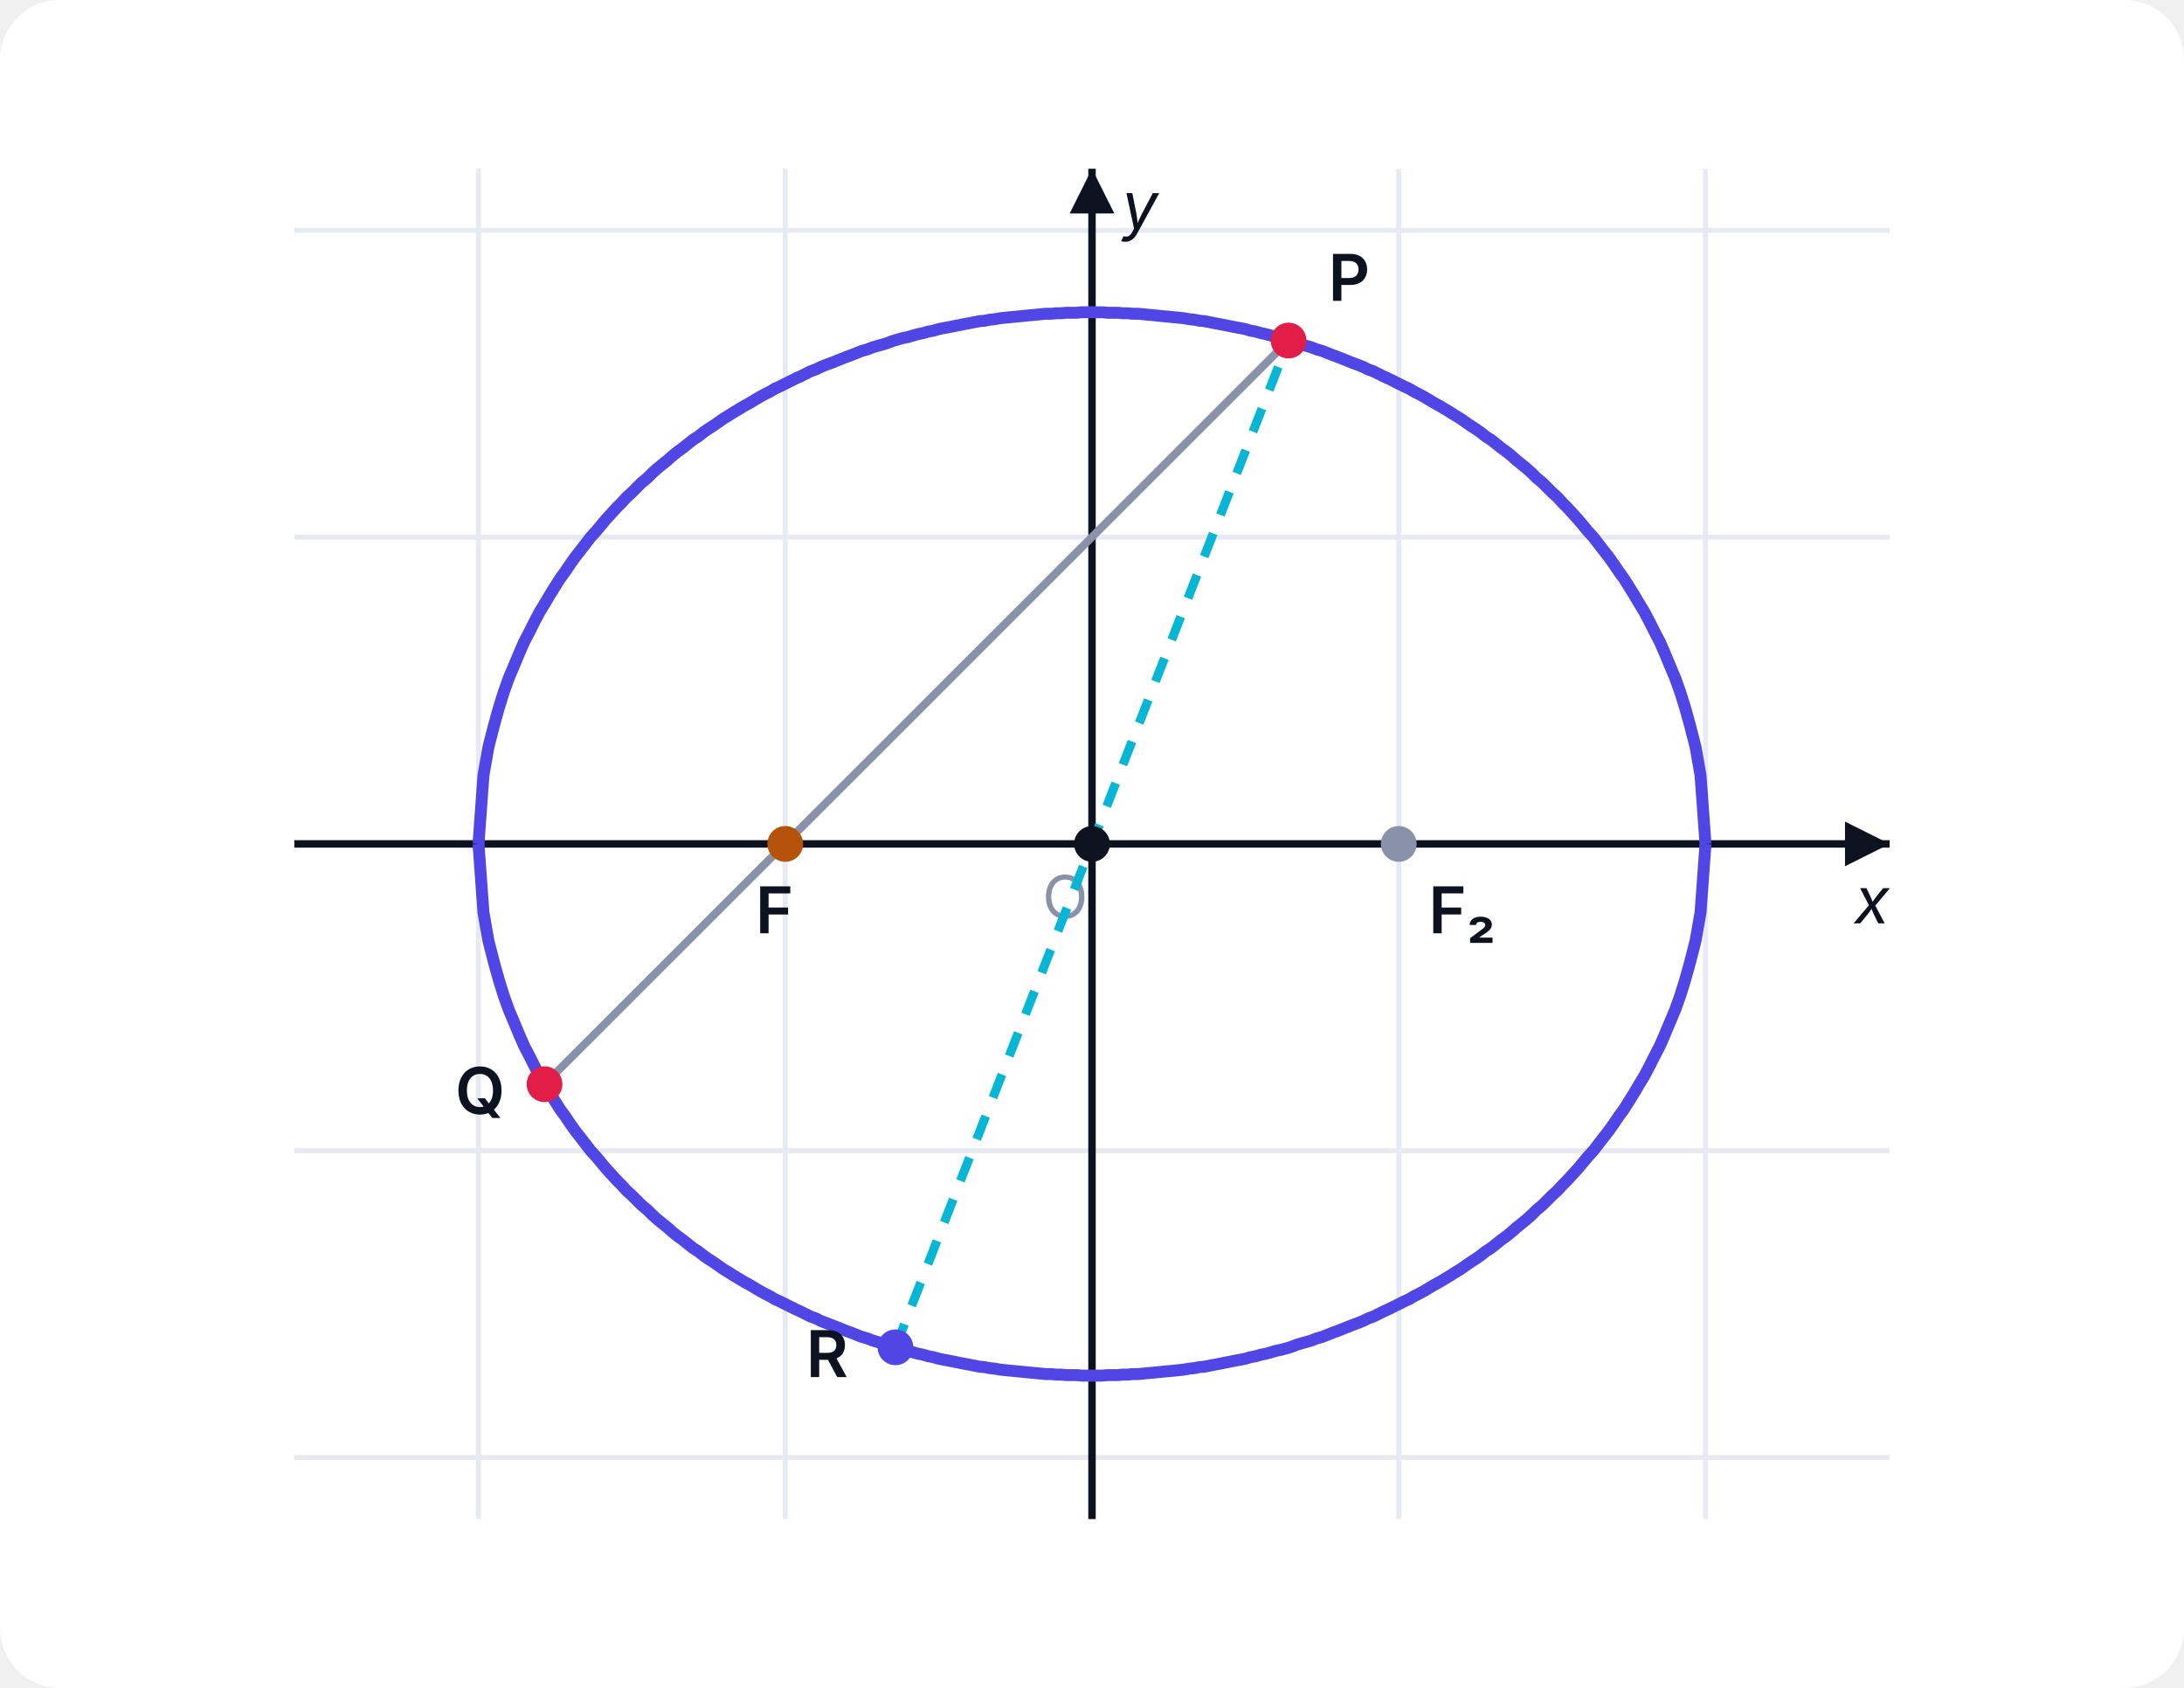
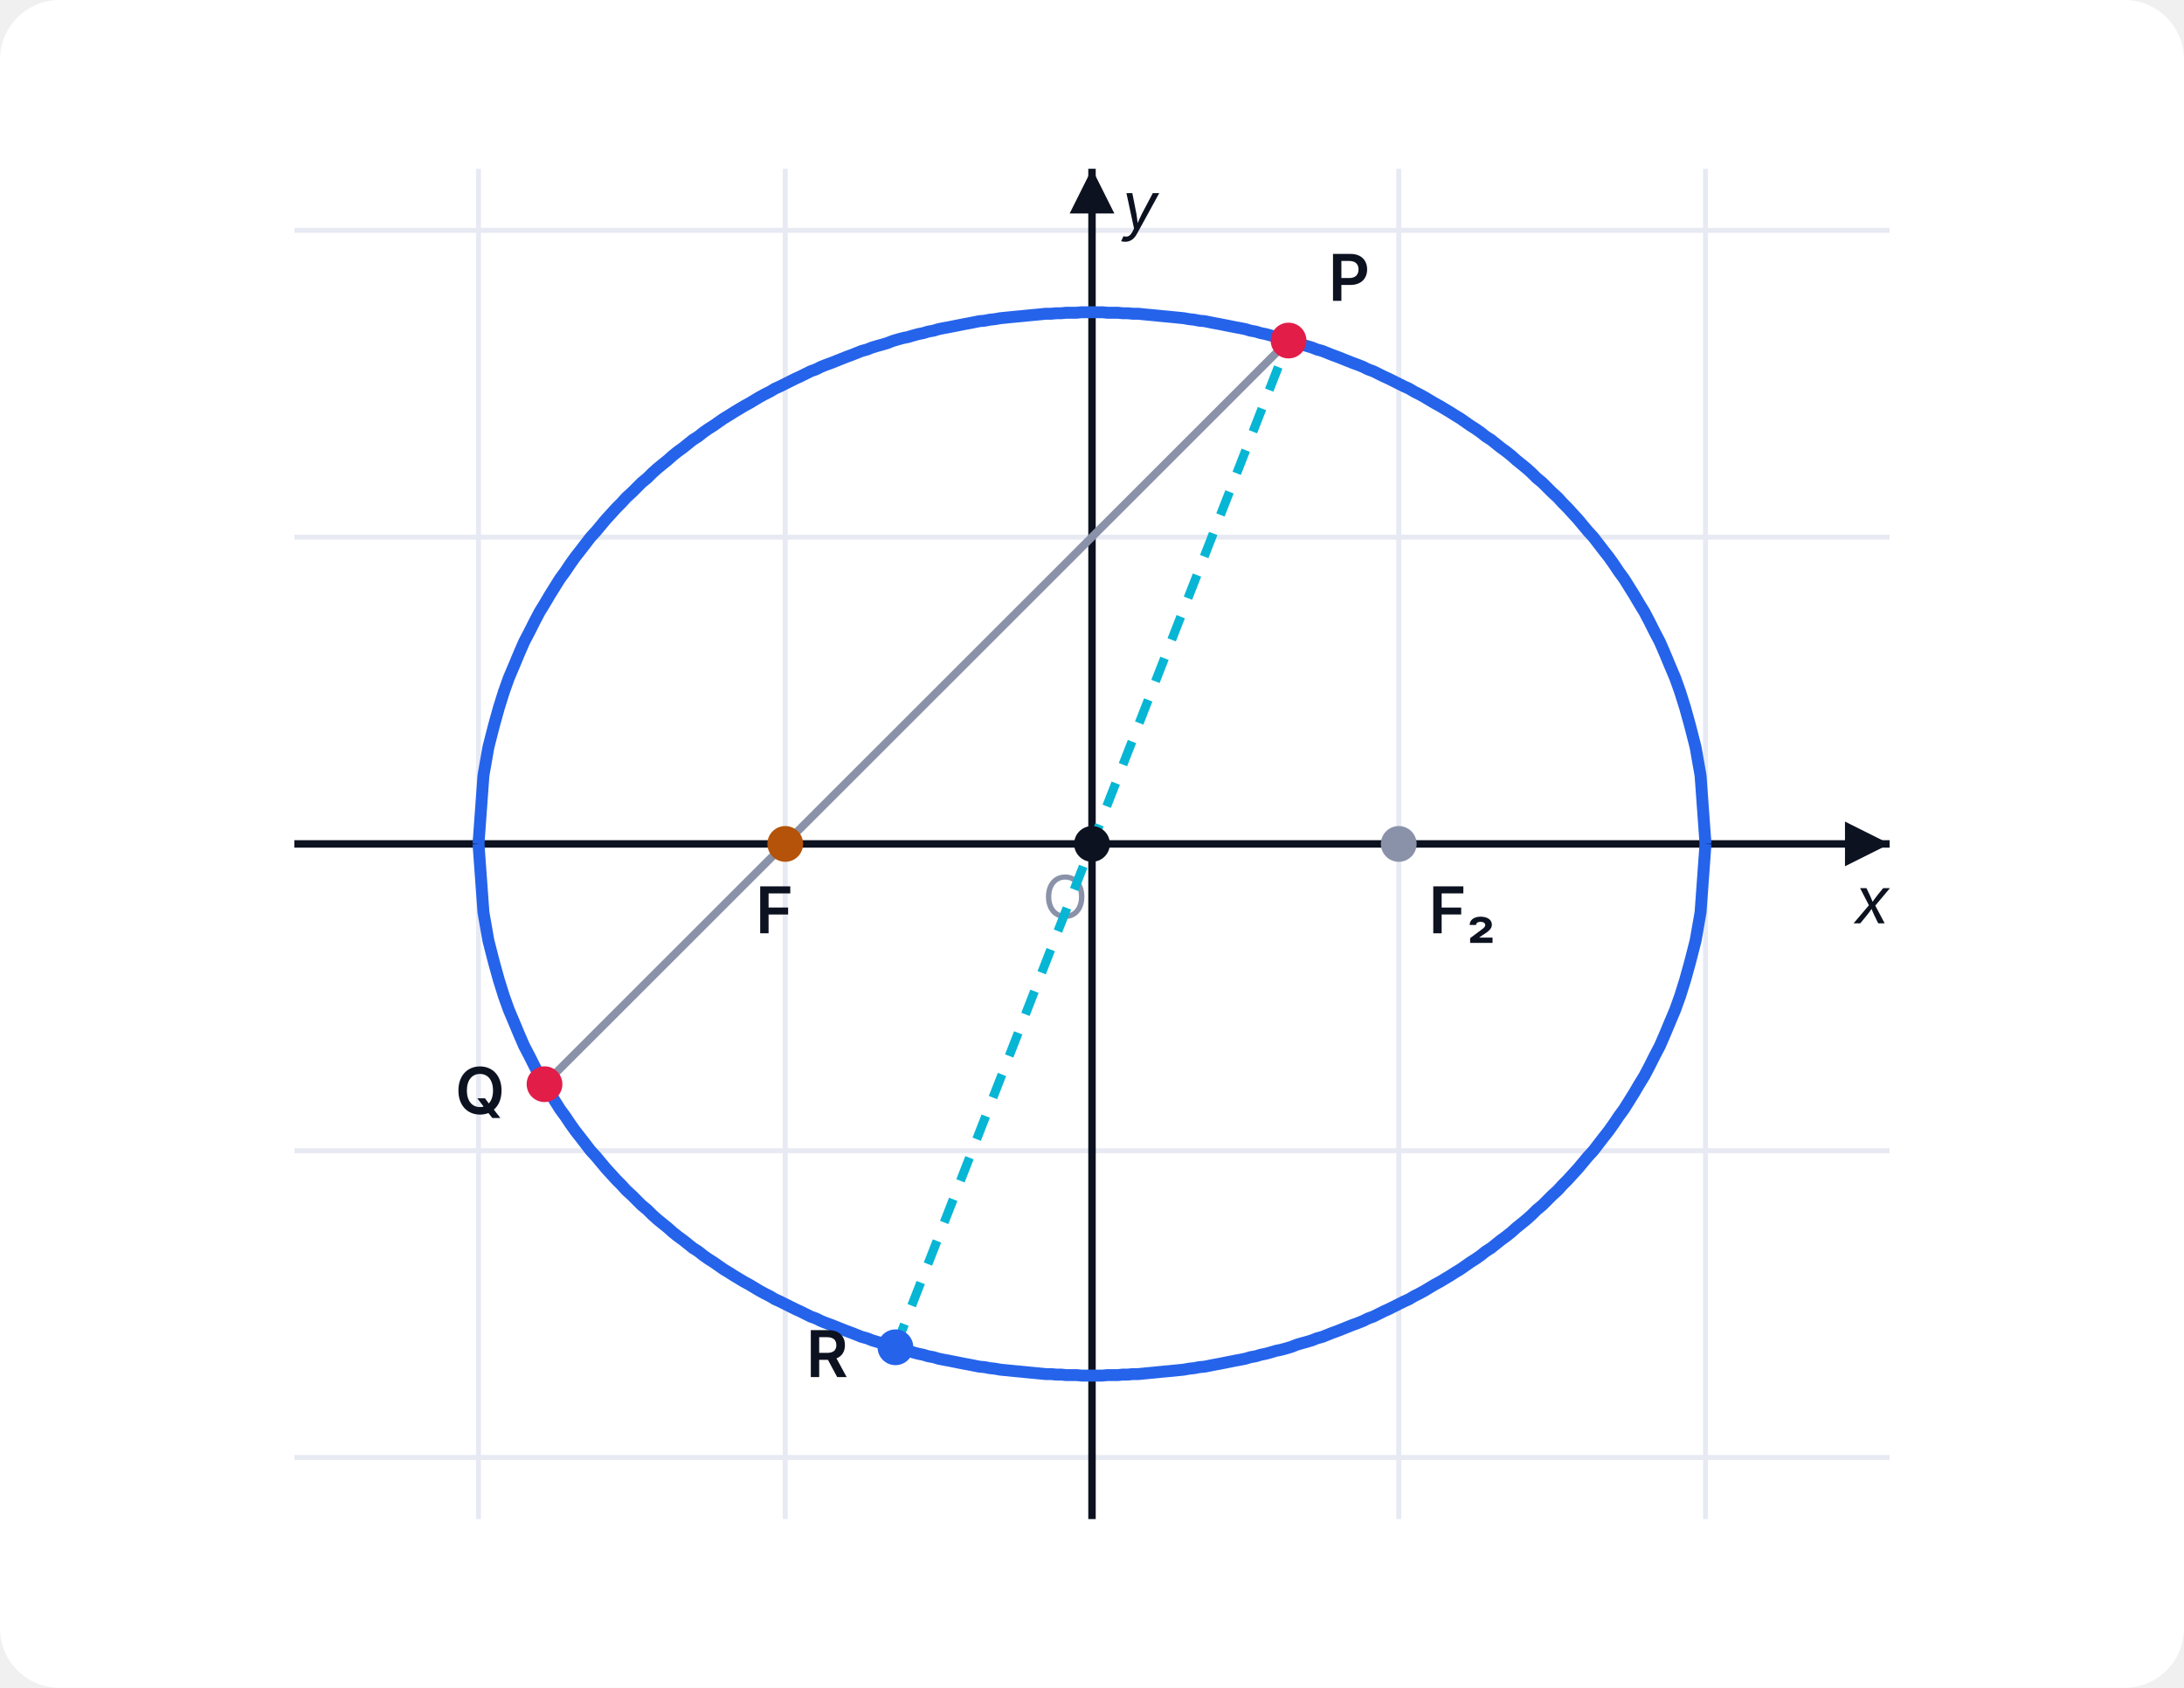
<svg xmlns="http://www.w3.org/2000/svg" viewBox="0 0 440 340" font-family="system-ui,-apple-system,'Segoe UI',sans-serif">
  <rect x="0" y="0" width="440" height="340" rx="12" fill="#fff" />
  <line x1="96.4" y1="306.0" x2="96.4" y2="34.0" stroke="#E7EAF3" stroke-width="1" />
  <line x1="158.2" y1="306.0" x2="158.2" y2="34.0" stroke="#E7EAF3" stroke-width="1" />
  <line x1="220.0" y1="306.0" x2="220.0" y2="34.0" stroke="#E7EAF3" stroke-width="1" />
  <line x1="281.8" y1="306.0" x2="281.8" y2="34.0" stroke="#E7EAF3" stroke-width="1" />
  <line x1="343.6" y1="306.0" x2="343.6" y2="34.0" stroke="#E7EAF3" stroke-width="1" />
  <line x1="59.3" y1="293.6" x2="380.7" y2="293.6" stroke="#E7EAF3" stroke-width="1" />
  <line x1="59.3" y1="231.8" x2="380.7" y2="231.8" stroke="#E7EAF3" stroke-width="1" />
  <line x1="59.3" y1="170.0" x2="380.7" y2="170.0" stroke="#E7EAF3" stroke-width="1" />
  <line x1="59.3" y1="108.2" x2="380.7" y2="108.2" stroke="#E7EAF3" stroke-width="1" />
  <line x1="59.3" y1="46.4" x2="380.7" y2="46.4" stroke="#E7EAF3" stroke-width="1" />
  <defs>
    <marker id="ah" markerWidth="8" markerHeight="8" refX="6" refY="3" orient="auto">
      <path d="M0,0 L6,3 L0,6 Z" fill="#0D1220" />
    </marker>
  </defs>
  <line x1="59.3" y1="170.0" x2="380.7" y2="170.0" stroke="#0D1220" stroke-width="1.5" marker-end="url(#ah)" />
  <line x1="220.0" y1="306.0" x2="220.0" y2="34.0" stroke="#0D1220" stroke-width="1.5" marker-end="url(#ah)" />
  <text x="380.7" y="186.0" font-size="13" fill="#0D1220" text-anchor="end" font-style="italic">x</text>
  <text x="226.0" y="46.0" font-size="13" fill="#0D1220" font-style="italic">y</text>
  <text x="210.0" y="185.0" font-size="12" fill="#8A92A9">O</text>
-   <path d="M96.4 170.0 L97.4 156.2 L98.4 150.5 L99.5 146.2 L100.5 142.6 L101.5 139.4 L102.5 136.6 L103.6 134.0 L104.6 131.6 L105.6 129.3 L106.7 127.2 L107.7 125.2 L108.7 123.3 L109.8 121.5 L110.8 119.8 L111.8 118.2 L112.8 116.6 L113.9 115.1 L114.9 113.6 L115.9 112.2 L117.0 110.8 L118.0 109.5 L119.0 108.2 L120.1 107.0 L121.1 105.8 L122.1 104.6 L123.2 103.4 L124.2 102.3 L125.2 101.3 L126.2 100.2 L127.3 99.2 L128.3 98.2 L129.3 97.2 L130.4 96.3 L131.4 95.3 L132.4 94.4 L133.5 93.5 L134.5 92.7 L135.5 91.8 L136.5 91.0 L137.6 90.2 L138.6 89.4 L139.6 88.6 L140.7 87.9 L141.7 87.1 L142.7 86.4 L143.8 85.7 L144.8 85.0 L145.8 84.3 L146.8 83.7 L147.9 83.0 L148.9 82.4 L149.9 81.8 L151.0 81.2 L152.0 80.6 L153.0 80.0 L154.1 79.4 L155.1 78.9 L156.1 78.3 L157.2 77.8 L158.2 77.3 L159.2 76.8 L160.2 76.3 L161.3 75.8 L162.3 75.3 L163.3 74.8 L164.4 74.4 L165.4 73.9 L166.4 73.5 L167.5 73.1 L168.5 72.7 L169.5 72.3 L170.5 71.9 L171.6 71.5 L172.6 71.1 L173.6 70.7 L174.7 70.4 L175.7 70.0 L176.7 69.7 L177.8 69.4 L178.8 69.1 L179.8 68.7 L180.8 68.4 L181.9 68.1 L182.9 67.9 L183.9 67.6 L185.0 67.3 L186.0 67.1 L187.0 66.8 L188.1 66.6 L189.1 66.3 L190.1 66.1 L191.2 65.9 L192.2 65.7 L193.2 65.5 L194.2 65.3 L195.3 65.1 L196.3 64.9 L197.3 64.7 L198.4 64.6 L199.4 64.4 L200.4 64.3 L201.5 64.1 L202.5 64.0 L203.5 63.9 L204.5 63.8 L205.6 63.7 L206.6 63.6 L207.6 63.5 L208.7 63.4 L209.7 63.3 L210.7 63.2 L211.8 63.2 L212.8 63.1 L213.8 63.1 L214.8 63.0 L215.9 63.0 L216.9 63.0 L217.9 62.9 L219.0 62.9 L220.0 62.9 L221.0 62.9 L222.1 62.9 L223.1 63.0 L224.1 63.0 L225.2 63.0 L226.2 63.1 L227.2 63.1 L228.2 63.2 L229.3 63.2 L230.3 63.3 L231.3 63.4 L232.4 63.5 L233.4 63.6 L234.4 63.7 L235.5 63.8 L236.5 63.9 L237.5 64.0 L238.5 64.1 L239.6 64.3 L240.6 64.4 L241.6 64.6 L242.7 64.7 L243.7 64.9 L244.7 65.1 L245.8 65.3 L246.8 65.5 L247.8 65.7 L248.8 65.9 L249.9 66.1 L250.9 66.3 L251.9 66.6 L253.0 66.8 L254.0 67.1 L255.0 67.3 L256.1 67.6 L257.1 67.9 L258.1 68.1 L259.2 68.4 L260.2 68.7 L261.2 69.1 L262.2 69.4 L263.3 69.7 L264.3 70.0 L265.3 70.4 L266.4 70.7 L267.4 71.1 L268.4 71.5 L269.5 71.9 L270.5 72.3 L271.5 72.7 L272.5 73.1 L273.6 73.5 L274.6 73.9 L275.6 74.4 L276.7 74.8 L277.7 75.3 L278.7 75.8 L279.8 76.3 L280.8 76.8 L281.8 77.3 L282.8 77.8 L283.9 78.3 L284.9 78.9 L285.9 79.4 L287.0 80.0 L288.0 80.6 L289.0 81.2 L290.1 81.8 L291.1 82.4 L292.1 83.0 L293.2 83.7 L294.2 84.3 L295.2 85.0 L296.2 85.7 L297.3 86.4 L298.3 87.1 L299.3 87.9 L300.4 88.6 L301.4 89.4 L302.4 90.2 L303.5 91.0 L304.5 91.8 L305.5 92.7 L306.5 93.5 L307.6 94.4 L308.6 95.3 L309.6 96.3 L310.7 97.2 L311.7 98.2 L312.7 99.2 L313.8 100.2 L314.8 101.3 L315.8 102.3 L316.8 103.4 L317.9 104.6 L318.9 105.8 L319.9 107.0 L321.0 108.2 L322.0 109.5 L323.0 110.8 L324.1 112.2 L325.1 113.6 L326.1 115.1 L327.2 116.6 L328.2 118.2 L329.2 119.8 L330.2 121.5 L331.3 123.3 L332.3 125.2 L333.3 127.2 L334.4 129.3 L335.4 131.6 L336.4 134.0 L337.5 136.6 L338.5 139.4 L339.5 142.6 L340.5 146.2 L341.6 150.5 L342.6 156.2 L343.6 170.0 " fill="none" stroke="#4F46E5" stroke-width="2.4" stroke-linejoin="round" />
-   <path d="M96.4 170.0 L97.4 183.8 L98.4 189.5 L99.5 193.8 L100.5 197.4 L101.5 200.6 L102.5 203.4 L103.6 206.0 L104.6 208.4 L105.6 210.7 L106.7 212.8 L107.7 214.8 L108.7 216.7 L109.8 218.5 L110.8 220.2 L111.8 221.8 L112.8 223.4 L113.9 224.9 L114.9 226.4 L115.9 227.8 L117.0 229.2 L118.0 230.5 L119.0 231.8 L120.1 233.0 L121.1 234.2 L122.1 235.4 L123.2 236.6 L124.2 237.7 L125.2 238.7 L126.2 239.8 L127.3 240.8 L128.3 241.8 L129.3 242.8 L130.4 243.7 L131.4 244.7 L132.4 245.6 L133.5 246.5 L134.5 247.3 L135.5 248.2 L136.5 249.0 L137.6 249.8 L138.6 250.6 L139.6 251.4 L140.7 252.1 L141.7 252.9 L142.7 253.6 L143.8 254.3 L144.8 255.0 L145.8 255.7 L146.8 256.3 L147.9 257.0 L148.9 257.6 L149.9 258.2 L151.0 258.8 L152.0 259.4 L153.0 260.0 L154.1 260.6 L155.1 261.1 L156.1 261.7 L157.2 262.2 L158.2 262.7 L159.2 263.2 L160.2 263.7 L161.3 264.2 L162.3 264.7 L163.3 265.2 L164.4 265.6 L165.4 266.1 L166.4 266.5 L167.5 266.9 L168.5 267.3 L169.5 267.7 L170.5 268.1 L171.6 268.5 L172.6 268.9 L173.6 269.3 L174.7 269.6 L175.7 270.0 L176.7 270.3 L177.8 270.6 L178.8 270.9 L179.8 271.3 L180.8 271.6 L181.9 271.9 L182.9 272.1 L183.9 272.4 L185.0 272.7 L186.0 272.9 L187.0 273.2 L188.1 273.4 L189.1 273.7 L190.1 273.9 L191.2 274.1 L192.2 274.3 L193.2 274.5 L194.2 274.7 L195.3 274.9 L196.3 275.1 L197.3 275.3 L198.4 275.4 L199.4 275.6 L200.4 275.7 L201.5 275.9 L202.5 276.0 L203.5 276.1 L204.5 276.2 L205.6 276.3 L206.6 276.4 L207.6 276.5 L208.7 276.6 L209.7 276.7 L210.7 276.8 L211.8 276.8 L212.8 276.9 L213.8 276.9 L214.8 277.0 L215.9 277.0 L216.9 277.0 L217.9 277.1 L219.0 277.1 L220.0 277.1 L221.0 277.1 L222.1 277.1 L223.1 277.0 L224.1 277.0 L225.2 277.0 L226.2 276.9 L227.2 276.9 L228.2 276.8 L229.3 276.8 L230.3 276.7 L231.3 276.6 L232.4 276.5 L233.4 276.4 L234.4 276.3 L235.5 276.2 L236.5 276.1 L237.5 276.0 L238.5 275.9 L239.6 275.7 L240.6 275.6 L241.6 275.4 L242.7 275.3 L243.7 275.1 L244.7 274.9 L245.8 274.7 L246.8 274.5 L247.8 274.3 L248.8 274.1 L249.9 273.9 L250.9 273.7 L251.9 273.4 L253.0 273.2 L254.0 272.9 L255.0 272.7 L256.1 272.4 L257.1 272.1 L258.1 271.9 L259.2 271.6 L260.2 271.3 L261.2 270.9 L262.2 270.6 L263.3 270.3 L264.3 270.0 L265.3 269.6 L266.4 269.3 L267.4 268.9 L268.4 268.5 L269.5 268.1 L270.5 267.7 L271.5 267.3 L272.5 266.9 L273.6 266.5 L274.6 266.1 L275.6 265.6 L276.7 265.2 L277.7 264.7 L278.7 264.2 L279.8 263.7 L280.8 263.2 L281.8 262.7 L282.8 262.2 L283.9 261.7 L284.9 261.1 L285.9 260.6 L287.0 260.0 L288.0 259.4 L289.0 258.8 L290.1 258.2 L291.1 257.6 L292.1 257.0 L293.2 256.3 L294.2 255.7 L295.2 255.0 L296.2 254.3 L297.3 253.6 L298.3 252.9 L299.3 252.1 L300.4 251.4 L301.4 250.6 L302.4 249.8 L303.5 249.0 L304.5 248.2 L305.5 247.3 L306.5 246.5 L307.6 245.6 L308.6 244.7 L309.6 243.7 L310.7 242.8 L311.7 241.8 L312.7 240.8 L313.8 239.8 L314.8 238.7 L315.8 237.7 L316.8 236.6 L317.9 235.4 L318.9 234.2 L319.9 233.0 L321.0 231.8 L322.0 230.5 L323.0 229.2 L324.1 227.8 L325.1 226.4 L326.1 224.9 L327.2 223.4 L328.2 221.8 L329.2 220.2 L330.2 218.5 L331.3 216.7 L332.3 214.8 L333.3 212.8 L334.4 210.7 L335.4 208.4 L336.4 206.0 L337.5 203.4 L338.5 200.6 L339.5 197.4 L340.5 193.8 L341.6 189.5 L342.6 183.8 L343.6 170.0 " fill="none" stroke="#4F46E5" stroke-width="2.4" stroke-linejoin="round" />
+   <path d="M96.4 170.0 L97.4 156.2 L98.4 150.5 L99.5 146.2 L100.5 142.6 L101.5 139.4 L102.5 136.6 L103.6 134.0 L104.6 131.6 L105.6 129.3 L106.7 127.2 L107.7 125.2 L108.7 123.3 L109.8 121.5 L110.8 119.8 L111.8 118.2 L112.8 116.6 L113.9 115.1 L114.9 113.6 L115.9 112.2 L117.0 110.8 L118.0 109.5 L119.0 108.2 L120.1 107.0 L121.1 105.8 L122.1 104.6 L123.2 103.4 L124.2 102.3 L125.2 101.3 L126.2 100.2 L127.3 99.2 L128.3 98.2 L129.3 97.2 L130.4 96.3 L131.4 95.3 L132.4 94.4 L133.5 93.5 L134.5 92.7 L135.5 91.8 L136.5 91.0 L137.6 90.2 L138.6 89.4 L139.6 88.6 L140.7 87.9 L141.7 87.1 L142.7 86.4 L143.8 85.7 L144.8 85.0 L145.8 84.3 L146.8 83.7 L147.9 83.0 L148.9 82.4 L149.9 81.8 L151.0 81.2 L152.0 80.6 L153.0 80.0 L154.1 79.4 L155.1 78.9 L156.1 78.3 L157.2 77.8 L158.2 77.3 L159.2 76.8 L160.2 76.3 L161.3 75.8 L162.3 75.3 L163.3 74.8 L164.4 74.4 L165.4 73.9 L166.4 73.5 L167.5 73.1 L168.5 72.7 L169.5 72.3 L170.5 71.9 L171.6 71.5 L172.6 71.1 L173.6 70.7 L174.7 70.4 L175.7 70.0 L176.7 69.7 L177.8 69.4 L178.8 69.1 L179.8 68.7 L180.8 68.4 L181.9 68.1 L182.9 67.9 L183.9 67.6 L185.0 67.3 L186.0 67.1 L187.0 66.8 L188.1 66.6 L189.1 66.3 L190.1 66.1 L191.2 65.9 L192.2 65.7 L193.2 65.5 L194.2 65.3 L195.3 65.1 L196.3 64.9 L197.3 64.7 L198.4 64.6 L199.4 64.4 L200.4 64.3 L201.5 64.1 L202.5 64.0 L203.5 63.9 L204.5 63.8 L205.6 63.7 L206.6 63.6 L207.6 63.5 L208.7 63.4 L209.7 63.3 L210.7 63.2 L211.8 63.2 L212.8 63.1 L213.8 63.1 L214.8 63.0 L215.9 63.0 L216.9 63.0 L217.9 62.9 L219.0 62.9 L220.0 62.9 L221.0 62.9 L222.1 62.9 L223.1 63.0 L224.1 63.0 L225.2 63.0 L226.2 63.1 L227.2 63.1 L228.2 63.2 L229.3 63.2 L230.3 63.3 L231.3 63.4 L232.4 63.5 L233.4 63.6 L234.4 63.7 L235.5 63.8 L236.5 63.9 L237.5 64.0 L238.5 64.1 L239.6 64.3 L240.6 64.4 L241.6 64.6 L242.7 64.7 L243.7 64.9 L244.7 65.1 L245.8 65.3 L246.8 65.5 L247.8 65.7 L248.8 65.9 L249.9 66.1 L250.9 66.3 L251.9 66.6 L253.0 66.8 L254.0 67.1 L255.0 67.3 L256.1 67.6 L257.1 67.9 L258.1 68.1 L259.2 68.4 L260.2 68.7 L261.2 69.1 L262.2 69.4 L263.3 69.7 L264.3 70.0 L265.3 70.4 L266.4 70.7 L267.4 71.1 L268.4 71.5 L269.5 71.9 L270.5 72.3 L271.5 72.7 L272.5 73.1 L273.6 73.5 L274.6 73.9 L275.6 74.4 L276.7 74.8 L277.7 75.3 L278.7 75.8 L279.8 76.3 L280.8 76.8 L281.8 77.3 L282.8 77.8 L283.9 78.3 L284.9 78.9 L285.9 79.4 L287.0 80.0 L288.0 80.6 L289.0 81.2 L290.1 81.8 L291.1 82.4 L292.1 83.0 L293.2 83.7 L294.2 84.3 L295.2 85.0 L296.2 85.7 L297.3 86.4 L298.3 87.1 L299.3 87.9 L300.4 88.6 L301.4 89.4 L302.4 90.2 L303.5 91.0 L304.5 91.8 L305.5 92.7 L306.5 93.5 L307.6 94.4 L308.6 95.3 L309.6 96.3 L310.7 97.2 L311.7 98.2 L312.7 99.2 L313.8 100.2 L314.8 101.3 L315.8 102.3 L316.8 103.4 L317.9 104.6 L318.9 105.8 L319.9 107.0 L321.0 108.2 L322.0 109.5 L323.0 110.8 L324.1 112.2 L325.1 113.6 L326.1 115.1 L327.2 116.6 L328.2 118.2 L329.2 119.8 L330.2 121.5 L331.3 123.3 L332.3 125.2 L333.3 127.2 L334.4 129.3 L335.4 131.6 L336.4 134.0 L337.5 136.6 L338.5 139.4 L339.5 142.6 L340.5 146.2 L341.6 150.5 L342.6 156.2 L343.6 170.0 " fill="none" stroke="#2563EB" stroke-width="2.4" stroke-linejoin="round" />
+   <path d="M96.4 170.0 L97.4 183.8 L98.4 189.5 L99.5 193.8 L100.5 197.4 L101.5 200.6 L102.5 203.4 L103.6 206.0 L104.6 208.4 L105.6 210.7 L106.7 212.8 L107.7 214.8 L108.7 216.7 L109.8 218.5 L110.8 220.2 L111.8 221.8 L112.8 223.4 L113.9 224.9 L114.9 226.4 L115.9 227.8 L117.0 229.2 L118.0 230.5 L119.0 231.8 L120.1 233.0 L121.1 234.2 L122.1 235.4 L123.2 236.6 L124.2 237.7 L125.2 238.7 L126.2 239.8 L127.3 240.8 L128.3 241.8 L129.3 242.8 L130.4 243.7 L131.4 244.7 L132.4 245.6 L133.5 246.5 L134.5 247.3 L135.5 248.2 L136.5 249.0 L137.6 249.8 L138.6 250.6 L139.6 251.4 L140.7 252.1 L141.7 252.9 L142.7 253.6 L143.8 254.3 L144.8 255.0 L145.8 255.7 L146.8 256.3 L147.9 257.0 L148.9 257.6 L149.9 258.2 L151.0 258.8 L152.0 259.4 L153.0 260.0 L154.1 260.6 L155.1 261.1 L156.1 261.7 L157.2 262.2 L158.2 262.7 L159.2 263.2 L160.2 263.7 L161.3 264.2 L162.3 264.7 L163.3 265.2 L164.4 265.6 L165.4 266.1 L166.4 266.5 L167.5 266.9 L168.5 267.3 L169.5 267.7 L170.5 268.1 L171.6 268.5 L172.6 268.9 L173.6 269.3 L174.7 269.6 L175.7 270.0 L176.7 270.3 L177.8 270.6 L178.8 270.9 L179.8 271.3 L180.8 271.6 L181.9 271.9 L182.9 272.1 L183.9 272.4 L185.0 272.7 L186.0 272.9 L187.0 273.2 L188.1 273.4 L189.1 273.7 L190.1 273.9 L191.2 274.1 L192.2 274.3 L193.2 274.5 L194.2 274.7 L195.3 274.9 L196.3 275.1 L197.3 275.3 L198.4 275.4 L199.4 275.6 L200.4 275.7 L201.5 275.9 L202.5 276.0 L203.5 276.1 L204.5 276.2 L205.6 276.3 L206.6 276.4 L207.6 276.5 L208.7 276.6 L209.7 276.7 L210.7 276.8 L211.8 276.8 L212.8 276.9 L213.8 276.9 L214.8 277.0 L215.9 277.0 L216.9 277.0 L217.9 277.1 L219.0 277.1 L220.0 277.1 L221.0 277.1 L222.1 277.1 L223.1 277.0 L224.1 277.0 L225.2 277.0 L226.2 276.9 L227.2 276.9 L228.2 276.8 L229.3 276.8 L230.3 276.7 L231.3 276.6 L232.4 276.5 L233.4 276.4 L234.4 276.3 L235.5 276.2 L236.5 276.1 L237.5 276.0 L238.5 275.9 L239.6 275.7 L240.6 275.6 L241.6 275.4 L242.7 275.3 L243.7 275.1 L244.7 274.9 L245.8 274.7 L246.8 274.5 L247.8 274.3 L248.8 274.1 L249.9 273.9 L250.9 273.7 L251.9 273.4 L253.0 273.2 L254.0 272.9 L255.0 272.7 L256.1 272.4 L257.1 272.1 L258.1 271.9 L259.2 271.6 L260.2 271.3 L261.2 270.9 L262.2 270.6 L263.3 270.3 L264.3 270.0 L265.3 269.6 L266.4 269.3 L267.4 268.9 L268.4 268.5 L269.5 268.1 L270.5 267.7 L271.5 267.3 L272.5 266.9 L273.6 266.5 L274.6 266.1 L275.6 265.6 L276.7 265.2 L277.7 264.7 L278.7 264.2 L279.8 263.7 L280.8 263.2 L281.8 262.7 L282.8 262.2 L283.9 261.7 L284.9 261.1 L285.9 260.6 L287.0 260.0 L288.0 259.4 L289.0 258.8 L290.1 258.2 L291.1 257.6 L292.1 257.0 L293.2 256.3 L294.2 255.7 L295.2 255.0 L296.2 254.3 L297.3 253.6 L298.3 252.9 L299.3 252.1 L300.4 251.4 L301.4 250.6 L302.4 249.8 L303.5 249.0 L304.5 248.2 L305.5 247.3 L306.5 246.5 L307.6 245.6 L308.6 244.7 L309.6 243.7 L310.7 242.8 L311.7 241.8 L312.7 240.8 L313.8 239.8 L314.8 238.7 L315.8 237.7 L316.8 236.6 L317.9 235.4 L318.9 234.2 L319.9 233.0 L321.0 231.8 L322.0 230.5 L323.0 229.2 L324.1 227.8 L325.1 226.4 L326.1 224.9 L327.2 223.4 L328.2 221.8 L329.2 220.2 L330.2 218.5 L331.3 216.7 L332.3 214.8 L333.3 212.8 L334.4 210.7 L335.4 208.4 L336.4 206.0 L337.5 203.4 L338.5 200.6 L339.5 197.4 L340.5 193.8 L341.6 189.5 L342.6 183.8 L343.6 170.0 " fill="none" stroke="#2563EB" stroke-width="2.4" stroke-linejoin="round" />
  <line x1="109.7" y1="218.4" x2="259.6" y2="68.6" stroke="#8A92A9" stroke-width="1.6" />
  <line x1="180.4" y1="271.4" x2="259.6" y2="68.6" stroke="#06B6D4" stroke-width="1.8" stroke-dasharray="5 4" />
  <circle cx="158.2" cy="170.0" r="3.6" fill="#B45309" />
  <text x="152.2" y="188.0" font-size="13" fill="#0D1220" font-weight="600">F</text>
  <circle cx="281.8" cy="170.0" r="3.6" fill="#8A92A9" />
  <text x="287.8" y="188.0" font-size="13" fill="#0D1220" font-weight="600">F₂</text>
  <circle cx="259.6" cy="68.6" r="3.6" fill="#E11D48" />
  <text x="267.6" y="60.6" font-size="13" fill="#0D1220" font-weight="600">P</text>
  <circle cx="109.7" cy="218.4" r="3.6" fill="#E11D48" />
  <text x="91.7" y="224.4" font-size="13" fill="#0D1220" font-weight="600">Q</text>
-   <circle cx="180.4" cy="271.4" r="3.6" fill="#4F46E5" />
+   <circle cx="180.4" cy="271.4" r="3.6" fill="#2563EB" />
  <text x="162.4" y="277.4" font-size="13" fill="#0D1220" font-weight="600">R</text>
  <circle cx="220.0" cy="170.0" r="3.6" fill="#0D1220" />
</svg>
